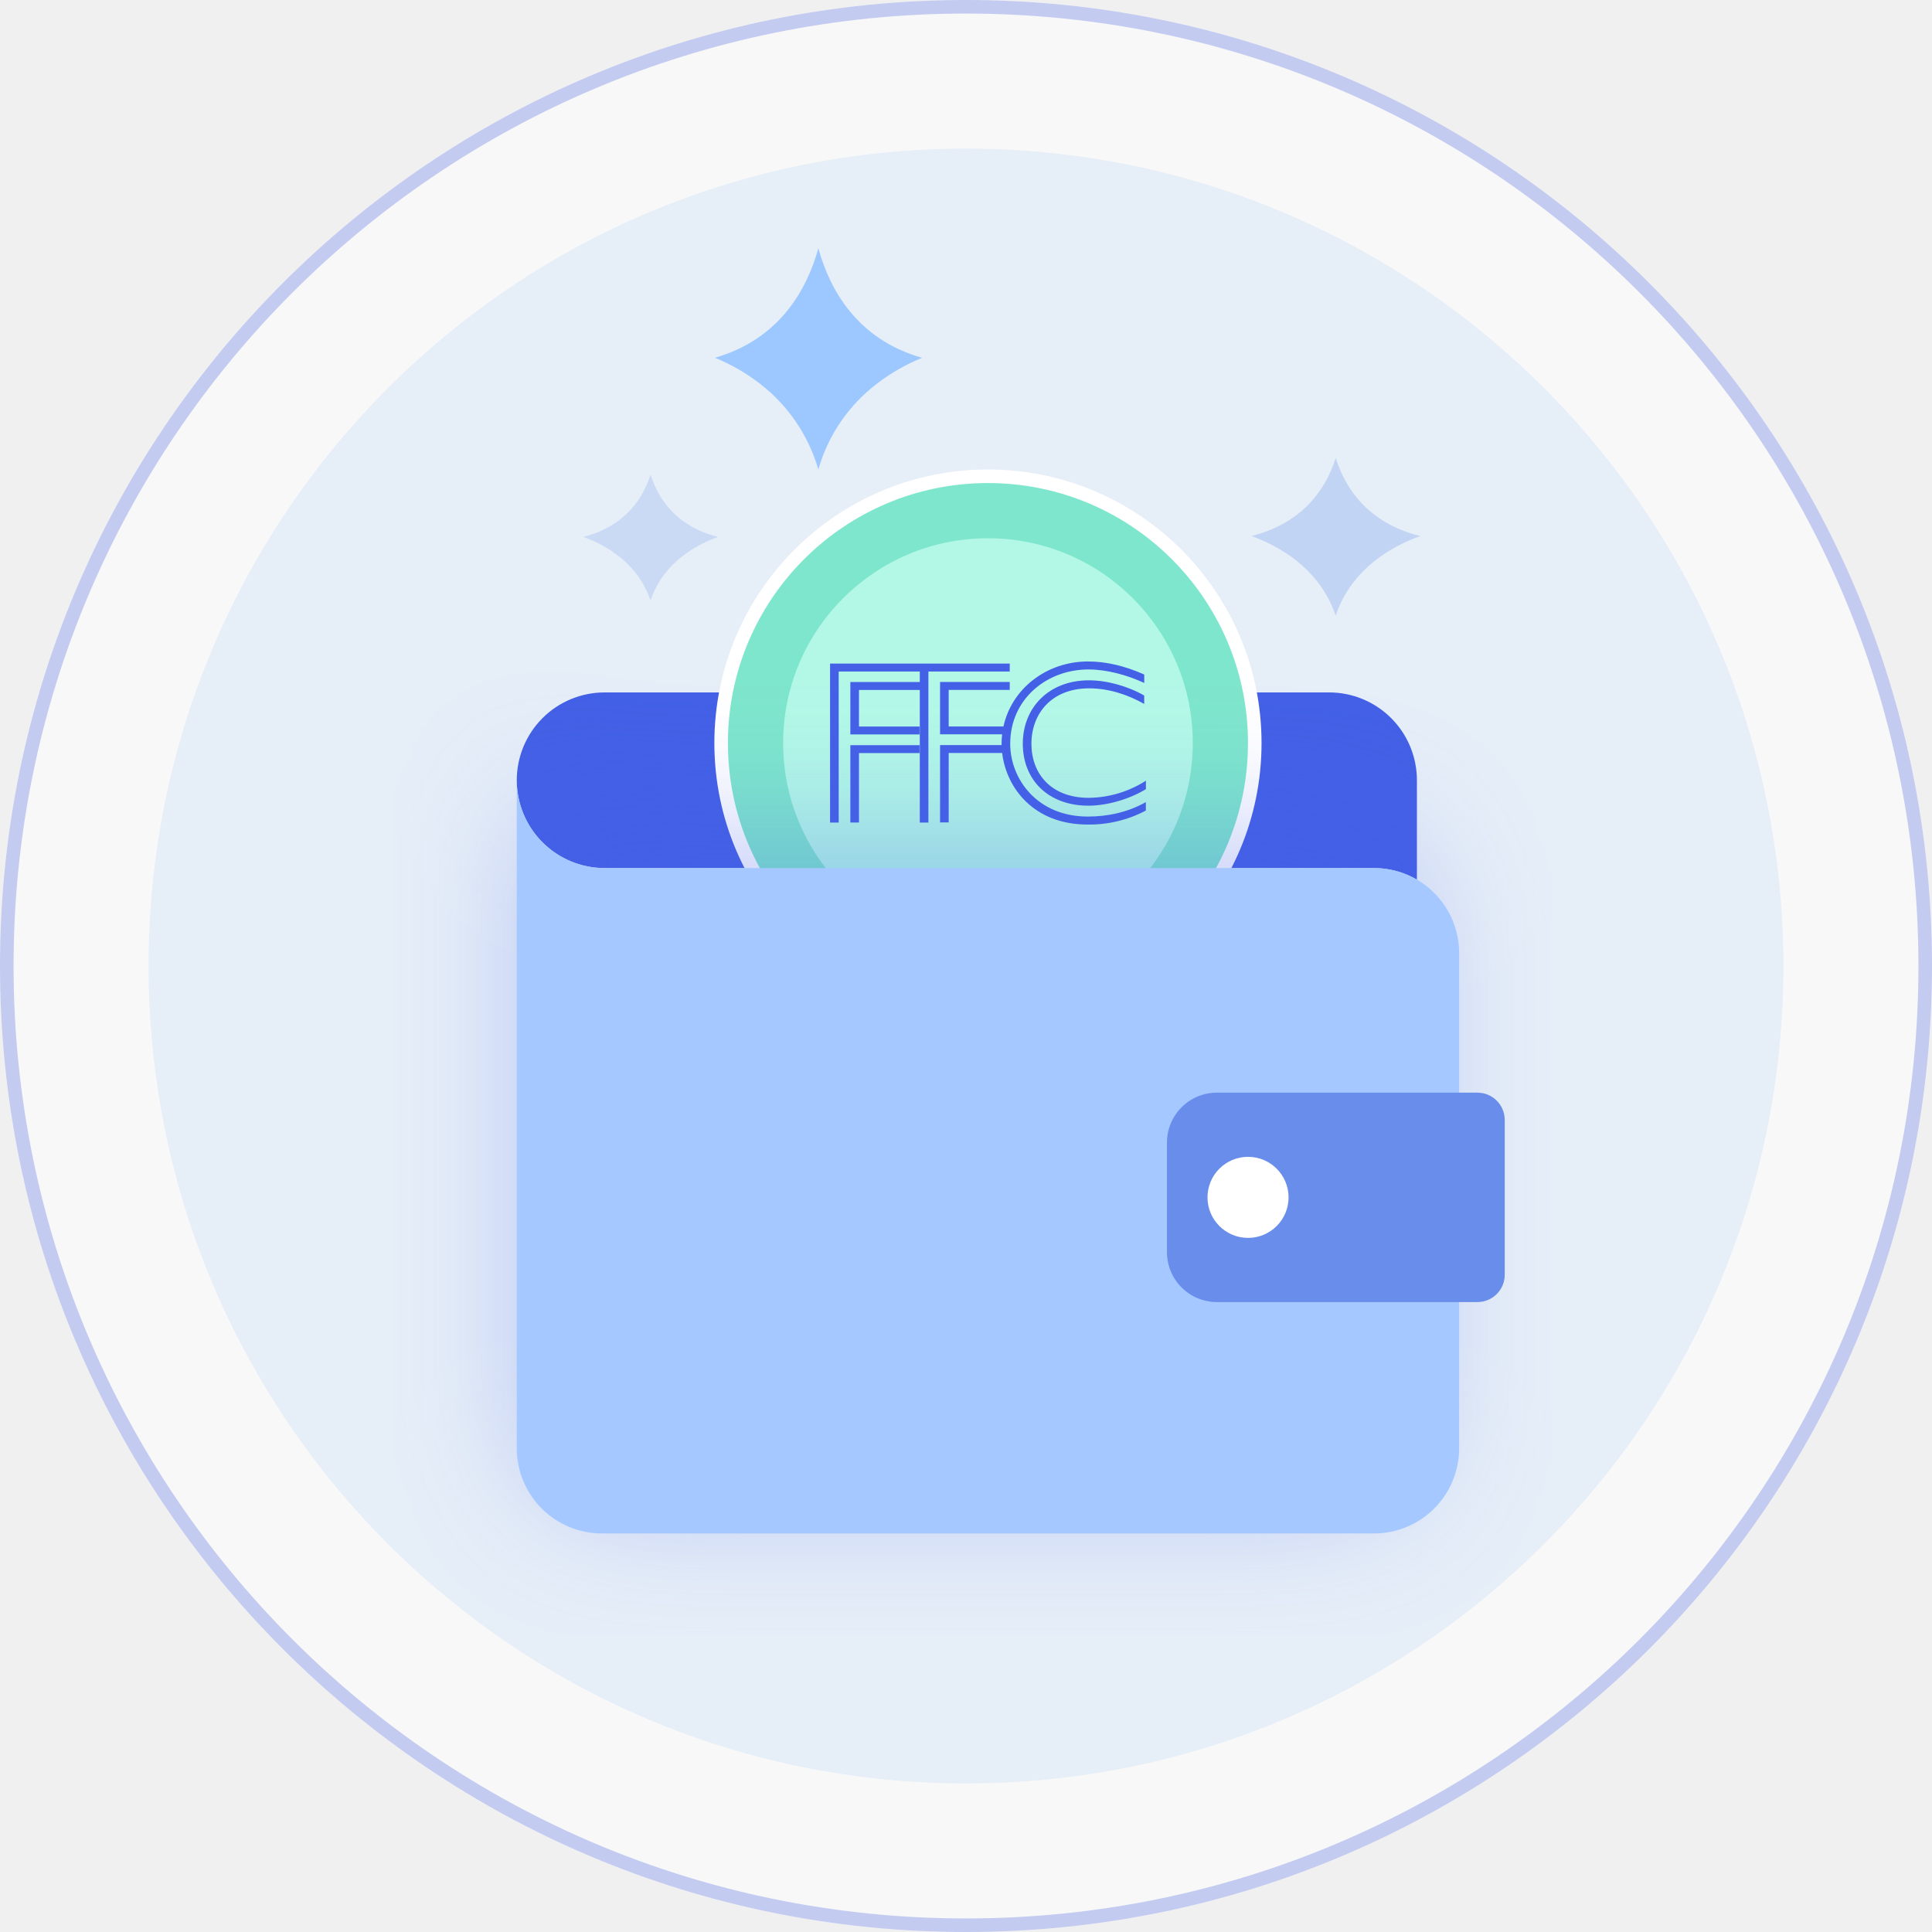
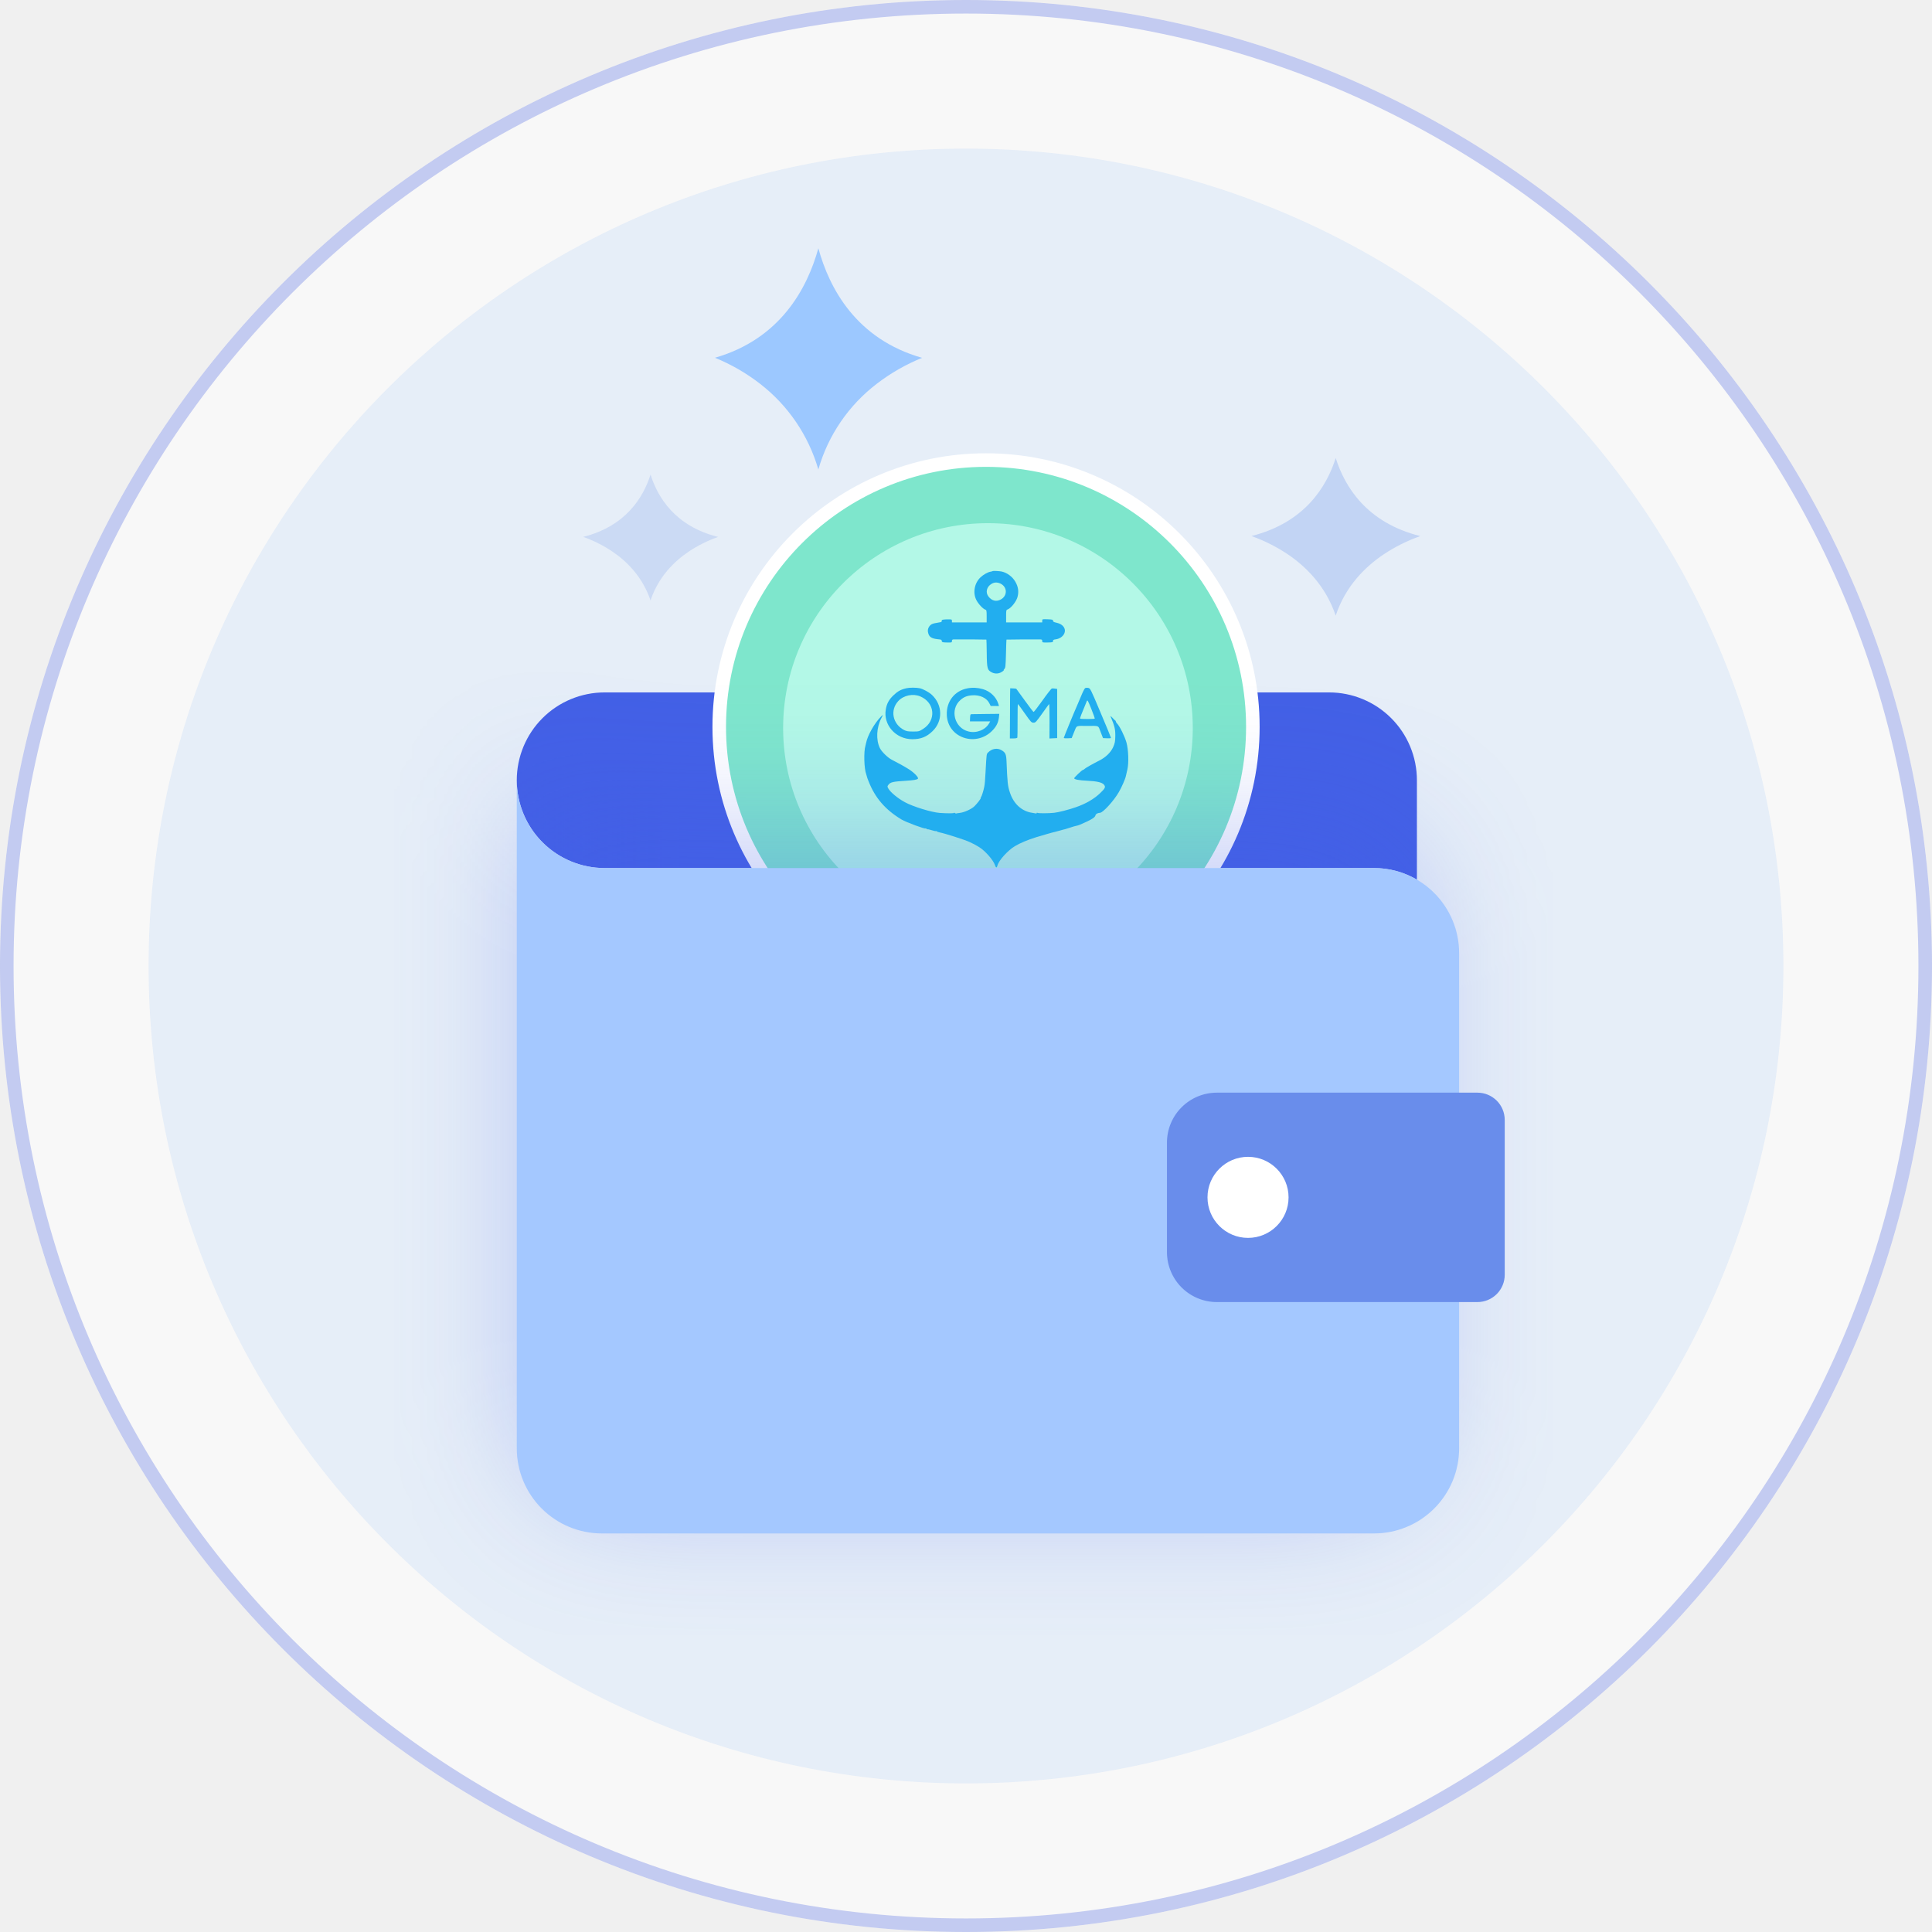
<svg xmlns="http://www.w3.org/2000/svg" width="570" height="570" viewBox="0 0 570 570" fill="none">
  <g opacity="0.5">
    <path d="M285 570C442.401 570 570 442.401 570 285C570 127.599 442.401 0 285 0C127.599 0 0 127.599 0 285C0 442.401 127.599 570 285 570Z" fill="white" />
    <path d="M568 285C568 441.297 441.297 568 285 568C128.703 568 2 441.297 2 285C2 128.703 128.703 2 285 2C441.297 2 568 128.703 568 285Z" stroke="#4360E6" stroke-opacity="0.56" stroke-width="4" />
  </g>
  <path opacity="0.5" d="M285 526.155C418.185 526.155 526.153 418.187 526.153 285.001C526.153 151.816 418.185 43.848 285 43.848C151.814 43.848 43.846 151.816 43.846 285.001C43.846 418.187 151.814 526.155 285 526.155Z" fill="#D3E3F8" />
  <path d="M392.124 204.285H178.374C171.502 204.285 164.912 207.015 160.053 211.874C155.195 216.733 152.465 223.323 152.465 230.194C152.465 237.066 155.195 243.656 160.053 248.515C164.912 253.374 171.502 256.103 178.374 256.103H405.377C409.825 256.098 414.194 257.279 418.033 259.526V230.194C418.033 223.323 415.303 216.733 410.444 211.874C405.586 207.015 398.995 204.285 392.124 204.285Z" fill="#4360E6" />
-   <path d="M370.193 219.232C370.193 262.706 334.951 297.949 291.477 297.949C248.002 297.949 212.76 262.706 212.76 219.232C212.76 175.758 248.002 140.516 291.477 140.516C334.951 140.516 370.193 175.758 370.193 219.232Z" fill="#7EE6CC" stroke="white" stroke-width="4" />
-   <path d="M291.477 279.657C324.85 279.657 351.905 252.602 351.905 219.229C351.905 185.855 324.85 158.801 291.477 158.801C258.103 158.801 231.049 185.855 231.049 219.229C231.049 252.602 258.103 279.657 291.477 279.657Z" fill="#B3F8E7" />
+   <path d="M 369.631 214.452 C 369.631 257.926 334.389 293.169 290.915 293.169 C 247.44 293.169 212.198 257.926 212.198 214.452 C 212.198 170.978 247.44 135.736 290.915 135.736 C 334.389 135.736 369.631 170.978 369.631 214.452 Z" fill="#7EE6CC" stroke="white" stroke-width="4" />
+   <path d="M 291.477 275.208 C 324.85 275.208 351.905 248.153 351.905 214.78 C 351.905 181.406 324.85 154.352 291.477 154.352 C 258.103 154.352 231.049 181.406 231.049 214.78 C 231.049 248.153 258.103 275.208 291.477 275.208 Z" fill="#B3F8E7" />
  <path d="M408.203 163.566C411.575 161.323 415.211 159.507 419.03 158.16C403.196 154.224 396.719 143.561 394.078 135.121C391.417 143.552 384.935 154.199 369.205 158.145C373.041 159.51 376.69 161.351 380.067 163.626C385.224 167.144 391.133 172.859 394.073 181.638C396.983 172.814 402.967 167.084 408.203 163.566Z" fill="#C2D4F4" />
  <path d="M203.216 162.723C205.907 160.931 208.811 159.482 211.861 158.408C199.215 155.259 194.043 146.749 191.931 140.008C189.808 146.739 184.631 155.239 172.07 158.393C175.134 159.484 178.048 160.955 180.745 162.773C184.865 165.578 189.579 170.142 191.926 177.153C194.257 170.107 199.036 165.533 203.216 162.723Z" fill="#A2BDEE" fill-opacity="0.4" />
  <path d="M258.767 113.157C262.832 110.044 267.298 107.493 272.045 105.574C252.613 100.043 244.681 85.086 241.442 73.242C238.179 85.071 230.232 100.008 210.939 105.549C215.707 107.501 220.189 110.088 224.263 113.242C232.521 119.633 238.535 128.482 241.437 138.513C244.324 128.412 250.404 119.516 258.767 113.157Z" fill="#9CC8FF" />
  <g filter="url(#filter0_f_1833_15593)">
    <path d="M394.407 246.136H179.59L179.562 246.101C173.325 245.756 167.45 242.88 163.149 238.065C158.849 233.251 156.451 226.865 156.451 220.227V417.335C156.451 420.633 157.061 423.899 158.248 426.946C159.436 429.993 161.176 432.761 163.37 435.093C165.564 437.425 168.169 439.275 171.036 440.537C173.902 441.798 176.975 442.447 180.078 442.447H394.407C397.509 442.447 400.582 441.798 403.449 440.537C406.316 439.275 408.921 437.425 411.115 435.093C413.309 432.761 415.049 429.993 416.236 426.946C417.423 423.899 418.034 420.633 418.033 417.335V271.248C418.034 267.95 417.423 264.684 416.236 261.637C415.049 258.59 413.309 255.821 411.115 253.489C408.921 251.157 406.316 249.308 403.449 248.046C400.582 246.784 397.509 246.135 394.407 246.136Z" fill="#4360E6" fill-opacity="0.32" />
  </g>
  <path d="M405.377 256.1H177.059L177.029 256.066C170.399 255.721 164.155 252.845 159.584 248.03C155.013 243.215 152.465 236.83 152.465 230.191V427.3C152.464 430.598 153.113 433.864 154.375 436.911C155.637 439.958 157.486 442.726 159.818 445.058C162.15 447.39 164.919 449.24 167.966 450.502C171.013 451.763 174.279 452.412 177.577 452.412H405.377C408.675 452.412 411.941 451.763 414.988 450.502C418.035 449.24 420.804 447.39 423.136 445.058C425.468 442.726 427.317 439.958 428.579 436.911C429.841 433.864 430.49 430.598 430.489 427.3V281.212C430.49 277.914 429.841 274.649 428.579 271.602C427.317 268.555 425.468 265.786 423.136 263.454C420.804 261.122 418.035 259.272 414.988 258.011C411.941 256.749 408.675 256.1 405.377 256.1Z" fill="#A4C8FF" />
  <path d="M359.019 322.367H435.89C438.025 322.367 440.073 323.215 441.583 324.725C443.093 326.235 443.941 328.283 443.941 330.419V376.099C443.941 378.234 443.093 380.282 441.583 381.792C440.073 383.302 438.025 384.15 435.89 384.15H359.019C355.113 384.15 351.367 382.599 348.605 379.837C345.843 377.074 344.291 373.328 344.291 369.422V337.096C344.291 333.189 345.843 329.443 348.605 326.681C351.367 323.919 355.113 322.367 359.019 322.367Z" fill="#698DEB" />
  <path d="M368.208 365.217C374.812 365.217 380.166 359.863 380.166 353.259C380.166 346.655 374.812 341.301 368.208 341.301C361.604 341.301 356.25 346.655 356.25 353.259C356.25 359.863 361.604 365.217 368.208 365.217Z" fill="white" />
-   <path fill-rule="evenodd" clip-rule="evenodd" d="M321.142 197.509C308.836 197.509 298.043 206.233 298.043 219.432C298.043 229.816 306.02 240.957 321.008 240.912C326.713 240.912 332.762 239.671 338.058 236.647V239.138C332.766 241.935 326.854 243.354 320.868 243.264C304.969 243.264 296.888 232.436 295.667 222.153H279.892V242.641H277.346V219.816H295.497V219.402C295.498 218.483 295.551 217.565 295.657 216.652H277.346V201.206H297.904V203.543H279.892V214.335H296.05C298.482 203.164 308.781 195.152 321.018 195.152C326.309 195.152 331.88 196.463 337.585 199.004V201.495C332.557 199.163 326.573 197.509 321.142 197.509ZM271.436 195.781H297.904V198.123H273.908V242.676H271.367V203.554H253.42V214.346H271.297V216.683H250.879V201.217H271.367V198.123H247.441V242.676H244.895V195.781H271.367H271.436ZM253.42 242.675H250.878V219.845H271.297V222.182H253.42V242.675ZM321.212 235.386C310.076 235.386 304.302 228.236 304.302 219.442C304.302 210.648 310.141 203.08 321.352 203.08C326.987 203.08 332.627 204.868 337.575 207.688V205.197C332.762 202.447 326.573 200.713 321.282 200.713C309.324 200.713 301.756 208.894 301.756 219.412C301.756 230.07 309.229 237.703 321.143 237.703C326.623 237.703 333.245 235.78 338.083 232.82V230.329C333.047 233.567 327.2 235.32 321.212 235.386Z" fill="#4360E6" />
  <defs>
    <filter id="filter0_f_1833_15593" x="116.451" y="180.227" width="341.582" height="302.219" filterUnits="userSpaceOnUse" color-interpolation-filters="sRGB">
      <feFlood flood-opacity="0" result="BackgroundImageFix" />
      <feBlend mode="normal" in="SourceGraphic" in2="BackgroundImageFix" result="shape" />
      <feGaussianBlur stdDeviation="20" result="effect1_foregroundBlur_1833_15593" />
    </filter>
  </defs>
+   <g transform="matrix(0.020492, 0, 0, -0.019333, 242.942, 260.7757)" fill="#000000" stroke="none" style="">
+     <path d="M2437 4774 c-2 -3 -17 -7 -33 -10 -38 -7 -101 -44 -141 -84 -88 -87 -115 -233 -63 -345 28 -61 97 -139 131 -150 17 -6 19 -17 19 -101 l0 -94 -250 0 -250 0 0 24 c0 23 -2 24 -72 23 -50 -2 -73 -6 -74 -14 -1 -7 -2 -17 -3 -22 0 -4 -26 -11 -57 -15 -31 -4 -70 -14 -85 -23 -39 -23 -63 -75 -54 -120 13 -73 46 -98 140 -109 57 -6 56 -6 59 -31 3 -15 13 -18 74 -19 70 -2 72 -1 72 22 0 18 6 24 23 25 85 2 470 -1 473 -3 1 -2 4 -91 5 -198 2 -247 8 -268 76 -304 46 -23 98 -20 141 9 20 14 33 25 28 25 -5 0 -1 9 9 20 16 17 18 46 23 232 2 117 6 214 7 216 2 2 392 4 488 3 22 -1 27 -6 27 -25 0 -23 2 -23 78 -22 65 1 77 4 77 18 0 22 4 25 43 31 51 8 95 39 116 81 36 74 -10 149 -106 171 -41 9 -53 16 -53 31 0 17 -9 19 -77 22 -78 3 -78 3 -78 -23 l0 -25 -260 0 -260 0 0 95 c0 90 1 96 23 104 48 19 123 119 141 189 21 81 11 156 -31 233 -41 76 -118 137 -197 156 -32 7 -123 12 -129 7z m109 -190 c102 -49 107 -185 9 -243 -65 -38 -129 -23 -178 43 -48 63 -28 152 45 196 40 24 79 25 124 4z" style="fill: rgb(34, 174, 239);" />
+     <path d="M1195 2986 c-79 -19 -126 -46 -185 -106 -66 -66 -98 -127 -112 -216 -40 -237 143 -456 381 -456 124 0 206 35 292 123 150 153 146 398 -9 553 -41 41 -129 92 -177 102 -50 11 -144 11 -190 0z m199 -125 c212 -94 234 -367 41 -496 -58 -39 -63 -40 -145 -40 -69 0 -93 4 -127 22 -167 90 -208 304 -85 444 76 87 212 117 316 70z" style="fill: rgb(34, 174, 239);" />
+     <path d="M2072 2984 c-185 -38 -303 -200 -296 -404 5 -150 83 -274 211 -335 152 -72 331 -33 447 97 56 61 83 120 92 196 l6 57 -188 -2 c-104 -1 -198 -2 -210 -3 -18 0 -21 -7 -23 -55 l-2 -55 146 0 146 0 -15 -28 c-53 -102 -182 -157 -298 -126 -203 53 -272 335 -116 480 50 47 95 66 170 72 111 8 208 -40 246 -121 l20 -42 60 0 59 -1 -8 30 c-31 108 -117 195 -223 228 -76 23 -151 27 -224 12z" style="fill: rgb(34, 174, 239);" />
+     <path d="M3766 2986 c-8 -6 -36 -65 -61 -131 -26 -66 -51 -129 -56 -140 -26 -59 -189 -479 -189 -487 0 -5 26 -8 57 -6 l57 3 35 93 c41 105 18 93 191 93 176 0 152 12 191 -93 l34 -93 58 -3 c31 -2 57 1 57 6 0 6 -67 178 -149 383 -146 368 -149 374 -180 380 -17 4 -37 2 -45 -5z m140 -464 c-5 -8 -203 -8 -211 0 -5 4 20 72 97 268 9 22 15 10 64 -118 30 -79 52 -147 50 -150z" style="fill: rgb(34, 174, 239);" />
+     <path d="M2689 2985 c-1 0 -3 -172 -3 -382 l-2 -383 52 0 c33 0 53 5 56 13 2 6 3 125 3 264 -1 138 2 250 5 248 4 -2 48 -67 100 -145 86 -130 95 -140 124 -140 29 0 38 10 126 141 52 77 96 142 99 144 4 2 6 -116 6 -261 l-1 -265 55 3 56 3 0 375 0 375 -30 5 c-17 3 -37 4 -46 2 -9 -2 -70 -84 -135 -182 -66 -98 -123 -177 -129 -176 -5 1 -62 80 -127 176 -65 95 -120 175 -122 178 -4 3 -52 7 -87 7z" style="fill: rgb(34, 174, 239);" />
+     <path d="M828 2553 c-95 -103 -194 -290 -214 -403 -3 -14 -7 -32 -9 -40 -27 -92 -20 -357 12 -440 3 -8 7 -22 8 -30 1 -8 12 -42 25 -75 93 -252 241 -434 475 -583 65 -41 345 -151 345 -135 0 3 7 0 15 -7 8 -7 15 -10 15 -7 0 3 25 -3 56 -13 31 -11 60 -17 64 -15 5 3 11 1 14 -4 3 -5 22 -12 42 -16 64 -12 357 -111 424 -144 69 -34 82 -41 145 -82 84 -55 200 -196 224 -271 15 -46 27 -48 36 -8 17 75 146 228 250 295 77 49 188 98 310 138 103 33 247 77 270 81 6 1 37 10 70 20 33 10 67 20 75 21 8 2 42 13 75 25 33 12 71 24 85 26 28 5 68 22 155 66 85 43 114 66 121 93 6 23 28 37 67 40 44 4 199 185 270 316 39 70 94 203 101 244 3 14 12 60 22 101 22 100 15 306 -14 414 -26 95 -95 244 -135 288 -10 10 -17 23 -17 29 0 6 -3 13 -7 15 -5 2 -24 21 -42 43 -19 22 -31 31 -27 20 57 -142 69 -195 68 -295 -1 -85 -6 -115 -31 -173 -35 -81 -104 -153 -196 -203 -103 -55 -205 -117 -215 -129 -7 -8 -17 -15 -22 -15 -14 0 -128 -115 -128 -128 0 -18 69 -32 191 -38 137 -7 210 -25 237 -59 28 -35 19 -56 -52 -128 -89 -91 -210 -165 -352 -217 -99 -37 -253 -79 -312 -85 -81 -9 -226 -10 -240 -1 -7 4 -12 3 -12 -3 0 -6 -6 -8 -12 -6 -7 2 -29 6 -48 9 -151 21 -270 134 -324 306 -33 102 -38 156 -50 476 -4 112 -15 139 -72 174 -60 38 -139 25 -192 -33 -25 -26 -23 -11 -38 -297 -7 -138 -10 -178 -19 -230 -10 -55 -36 -144 -47 -157 -6 -7 -7 -13 -4 -13 10 0 -47 -80 -89 -124 -43 -45 -149 -96 -214 -103 -25 -3 -48 -7 -50 -9 -2 -2 -10 1 -18 7 -7 6 -13 8 -13 3 0 -9 -94 -9 -206 -1 -117 9 -385 96 -502 164 -100 57 -207 151 -237 207 -17 32 -17 34 1 59 28 40 68 49 254 61 105 7 158 16 170 31 14 17 -53 92 -128 143 -56 38 -166 103 -247 146 -57 30 -147 123 -172 177 -59 127 -50 317 22 461 13 26 23 48 21 48 -1 0 -14 -12 -28 -27z" style="fill: rgb(34, 174, 239);" />
+   </g>
</svg>
